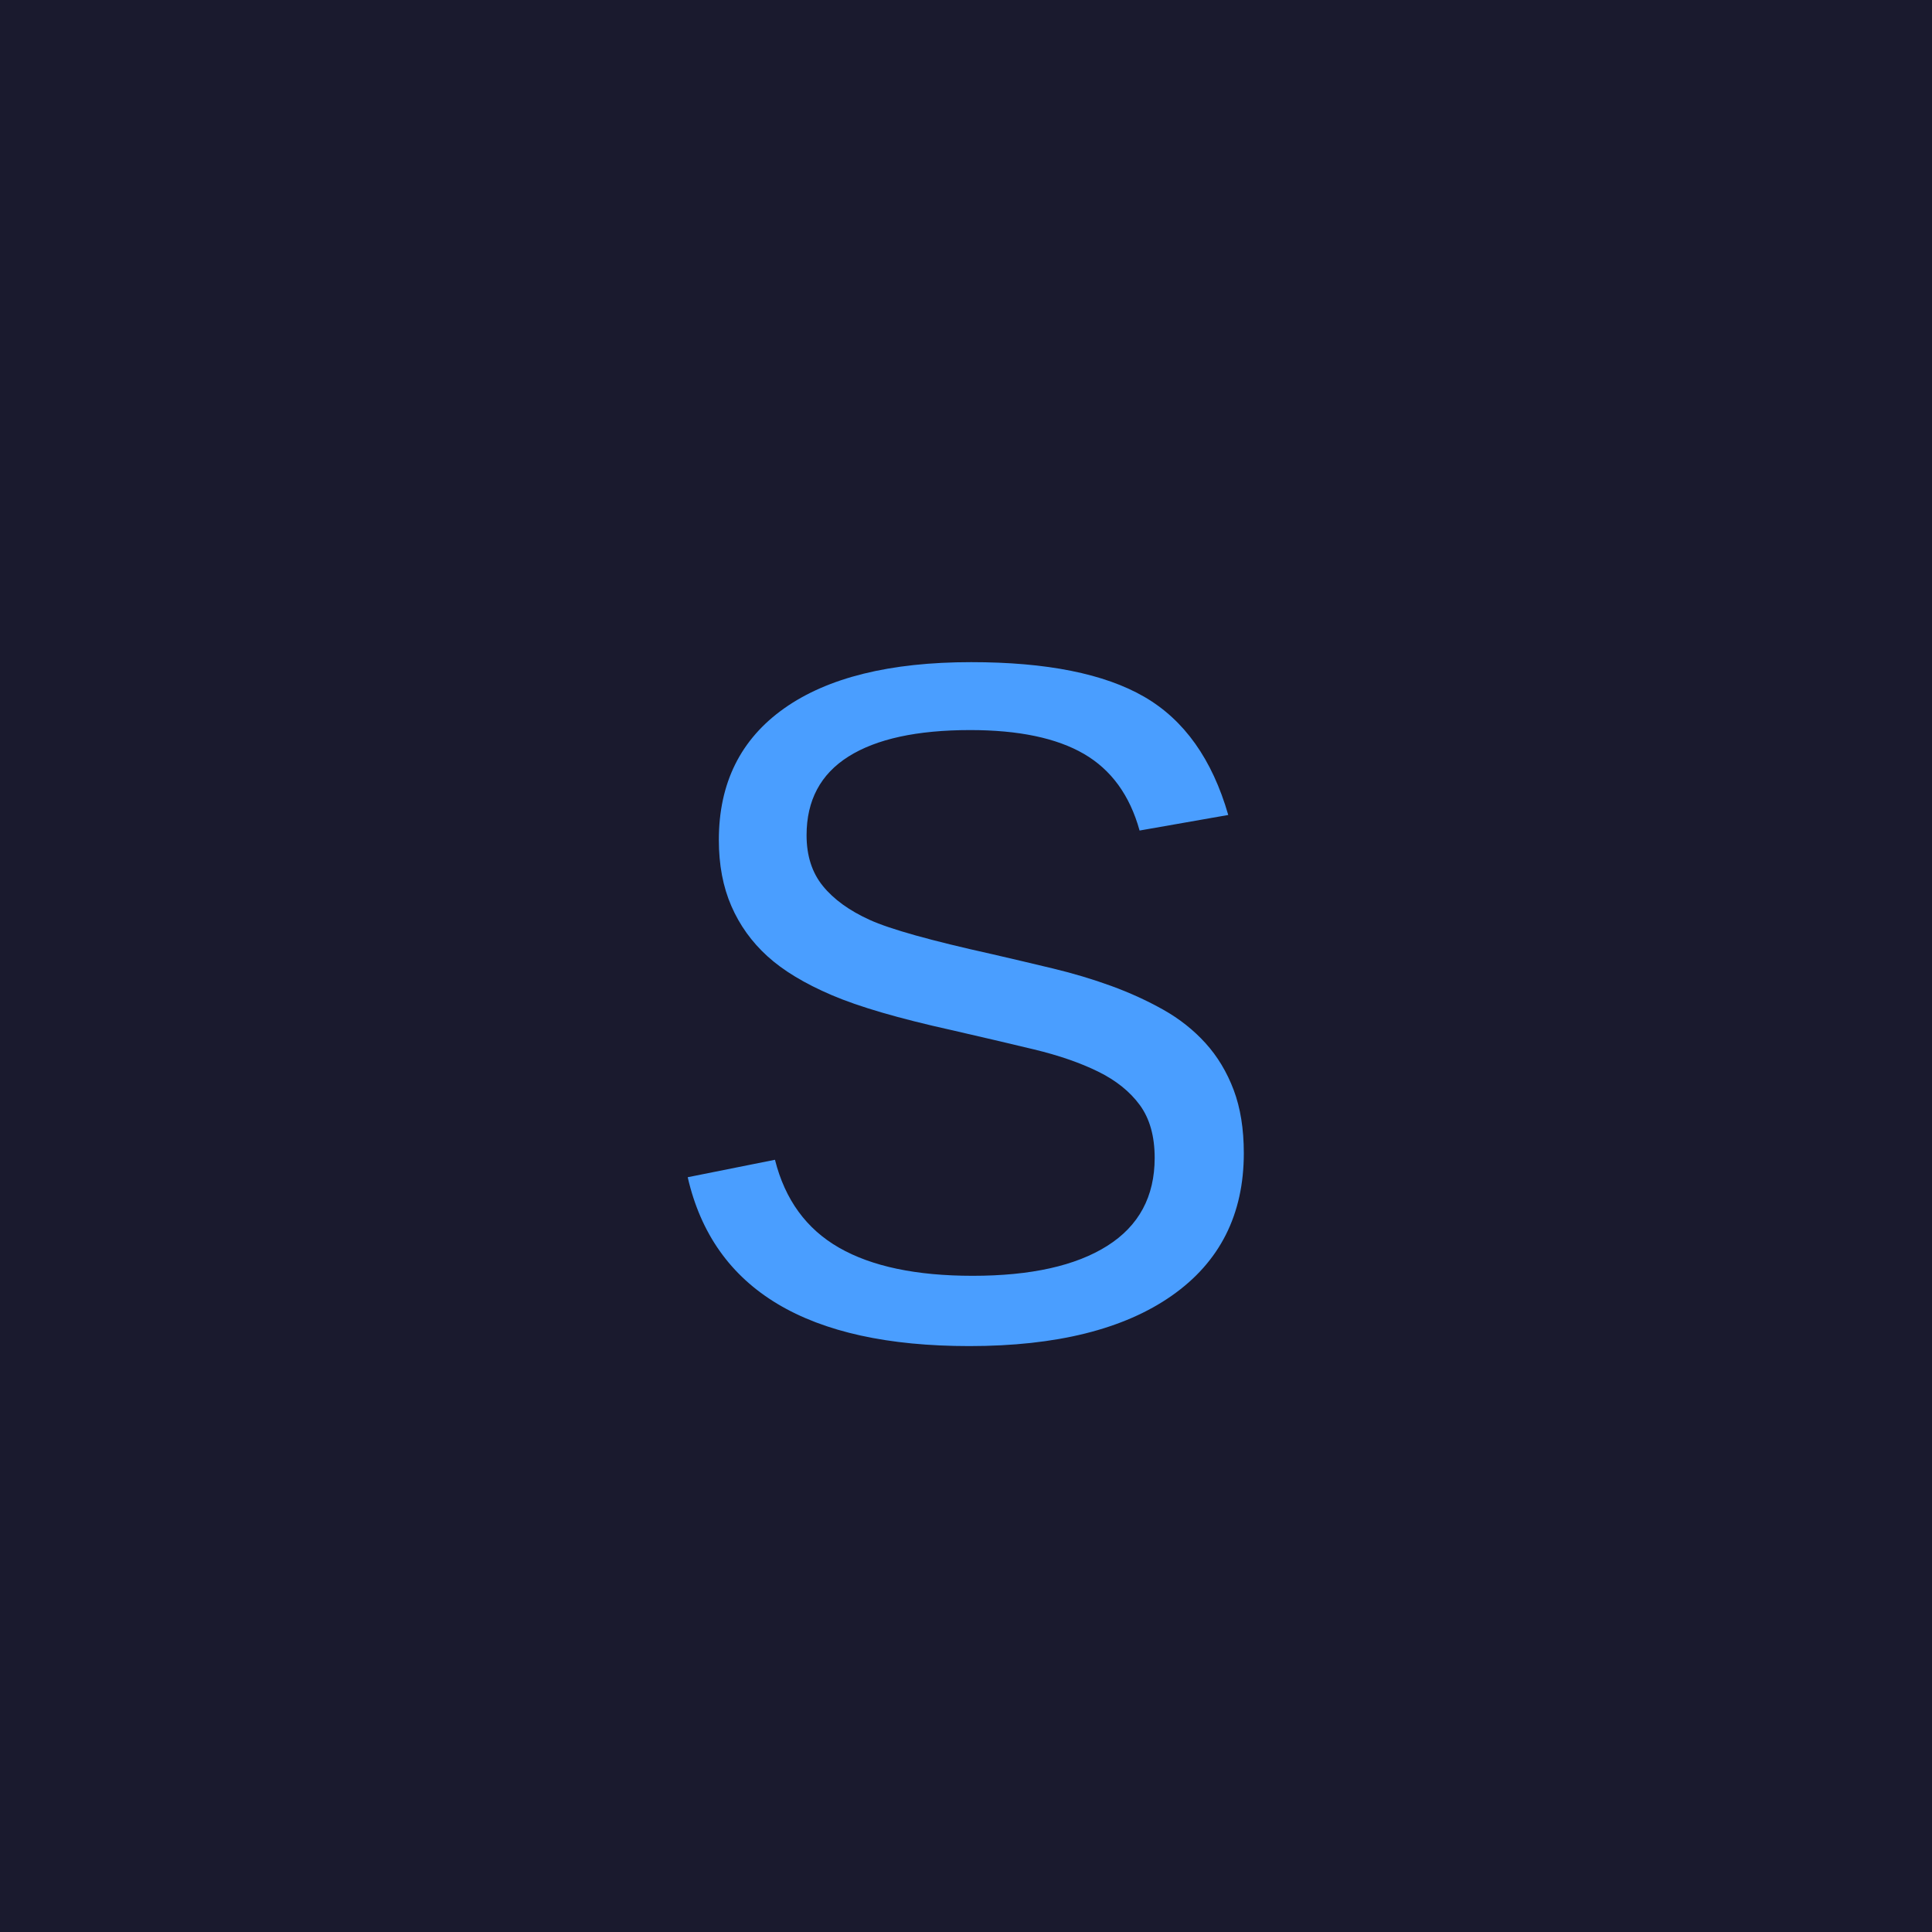
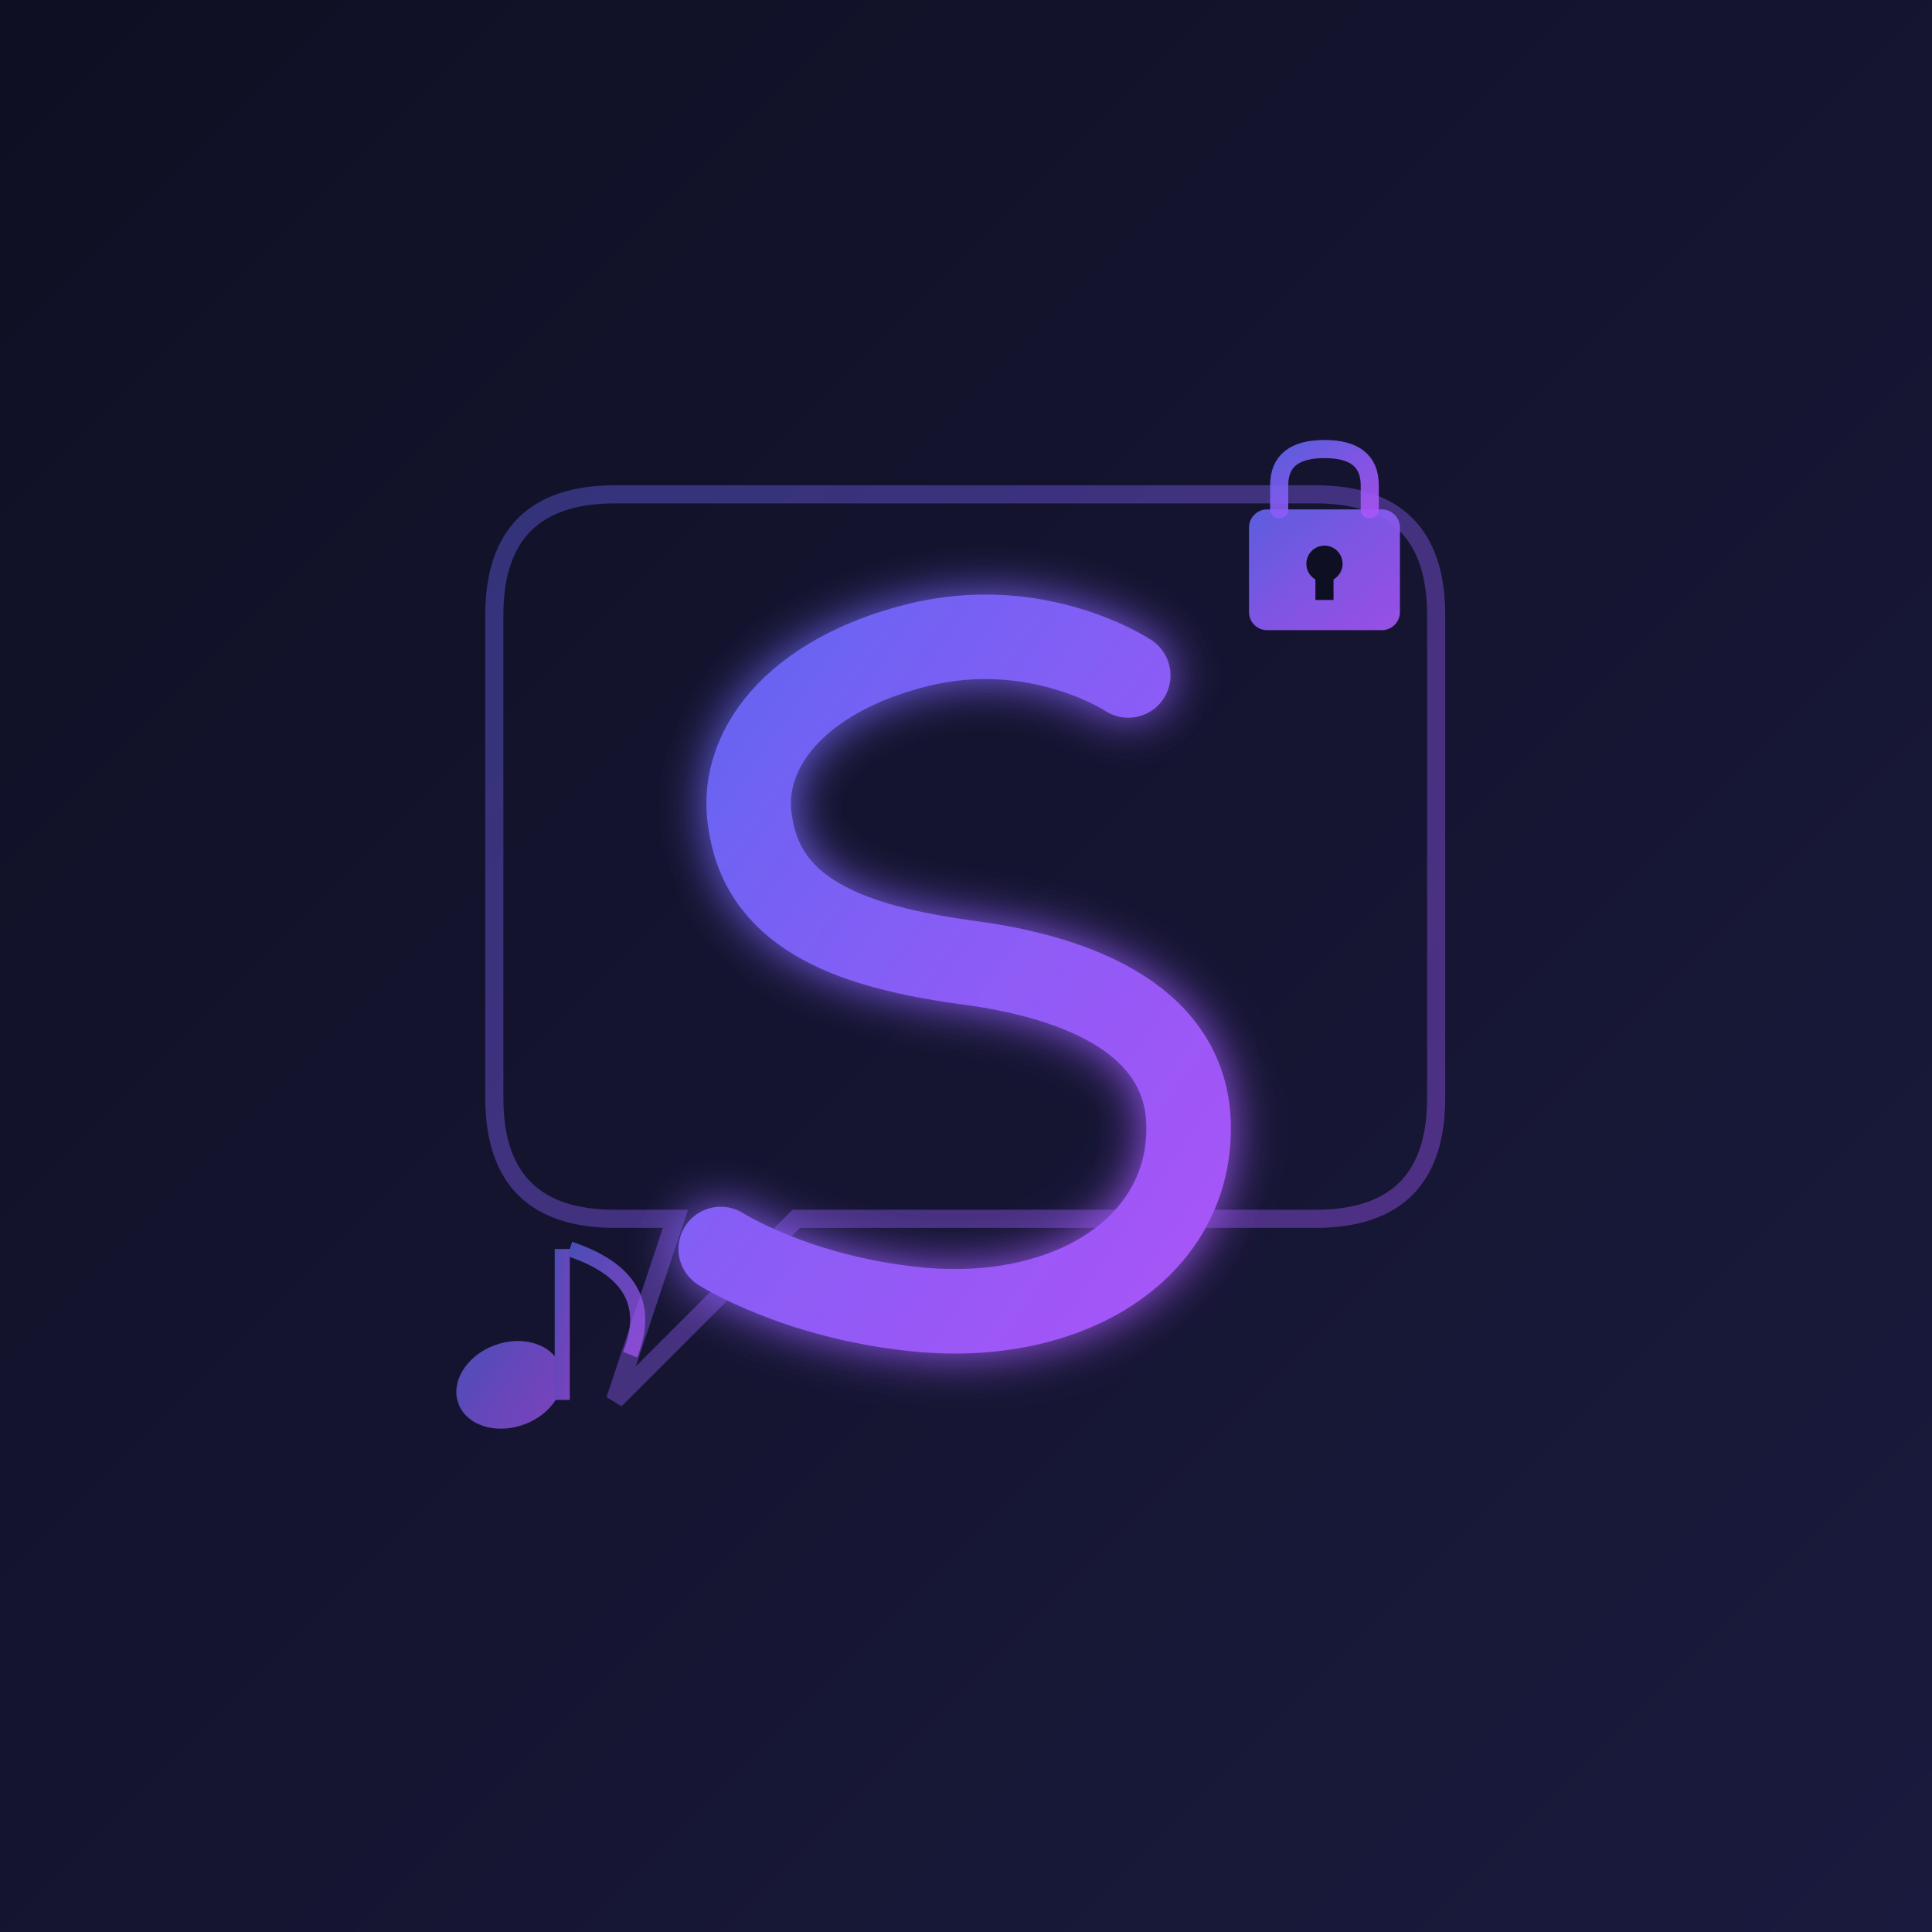
<svg xmlns="http://www.w3.org/2000/svg" width="512" height="512" viewBox="0 0 512 512">
-   <rect width="512" height="512" fill="#1a1a2e" />
-   <text x="50%" y="55%" font-family="Arial, sans-serif" font-size="256" fill="#4a9eff" text-anchor="middle" dominant-baseline="middle">S</text>
+   <defs>
+     <linearGradient id="bgGrad" x1="0%" y1="0%" x2="100%" y2="100%">
+       <stop offset="0%" style="stop-color:#0f0f23" />
+       <stop offset="100%" style="stop-color:#1a1a3e" />
+     </linearGradient>
+     <linearGradient id="accentGrad" x1="0%" y1="0%" x2="100%" y2="100%">
+       <stop offset="0%" style="stop-color:#6366f1" />
+       <stop offset="50%" style="stop-color:#8b5cf6" />
+       <stop offset="100%" style="stop-color:#a855f7" />
+     </linearGradient>
+     <filter id="glow" x="-50%" y="-50%" width="200%" height="200%">
+       <feGaussianBlur stdDeviation="8" result="coloredBlur" />
+       <feMerge>
+         <feMergeNode in="coloredBlur" />
+         <feMergeNode in="SourceGraphic" />
+       </feMerge>
+     </filter>
+   </defs>
+   <rect width="512" height="512" fill="url(#bgGrad)" />
+   <g transform="translate(51, 51) scale(0.8)">
+     <path d="M 100 140              Q 100 100, 140 100              L 372 100              Q 412 100, 412 140              L 412 300              Q 412 340, 372 340              L 200 340              L 140 400              L 160 340              L 140 340              Q 100 340, 100 300              Z" fill="none" stroke="url(#accentGrad)" stroke-width="6" opacity="0.4" />
+     <g filter="url(#glow)">
+       <path d="M 310 160                C 310 160, 280 140, 240 150                C 200 160, 180 185, 185 210                C 190 240, 220 250, 256 255                C 295 260, 330 275, 330 310                C 330 350, 290 375, 240 370                C 200 366, 175 350, 175 350" fill="none" stroke="url(#accentGrad)" stroke-width="28" stroke-linecap="round" stroke-linejoin="round" />
+     </g>
+     <g transform="translate(350, 85)">
+       <rect x="0" y="20" width="50" height="40" rx="6" fill="url(#accentGrad)" opacity="0.9" />
+       <path d="M 10 20 L 10 12 Q 10 0, 25 0 Q 40 0, 40 12 L 40 20" fill="none" stroke="url(#accentGrad)" stroke-width="6" stroke-linecap="round" opacity="0.9" />
+       <circle cx="25" cy="38" r="6" fill="#0f0f23" />
+       <rect x="22" y="38" width="6" height="12" fill="#0f0f23" />
+     </g>
+     <g transform="translate(85, 350)" opacity="0.7">
+       <ellipse cx="20" cy="45" rx="18" ry="14" fill="url(#accentGrad)" transform="rotate(-20, 20, 45)" />
+       <rect x="35" y="0" width="5" height="50" fill="url(#accentGrad)" />
+       <path d="M 40 0 Q 70 10, 60 35" fill="none" stroke="url(#accentGrad)" stroke-width="5" />
+     </g>
+   </g>
</svg>
